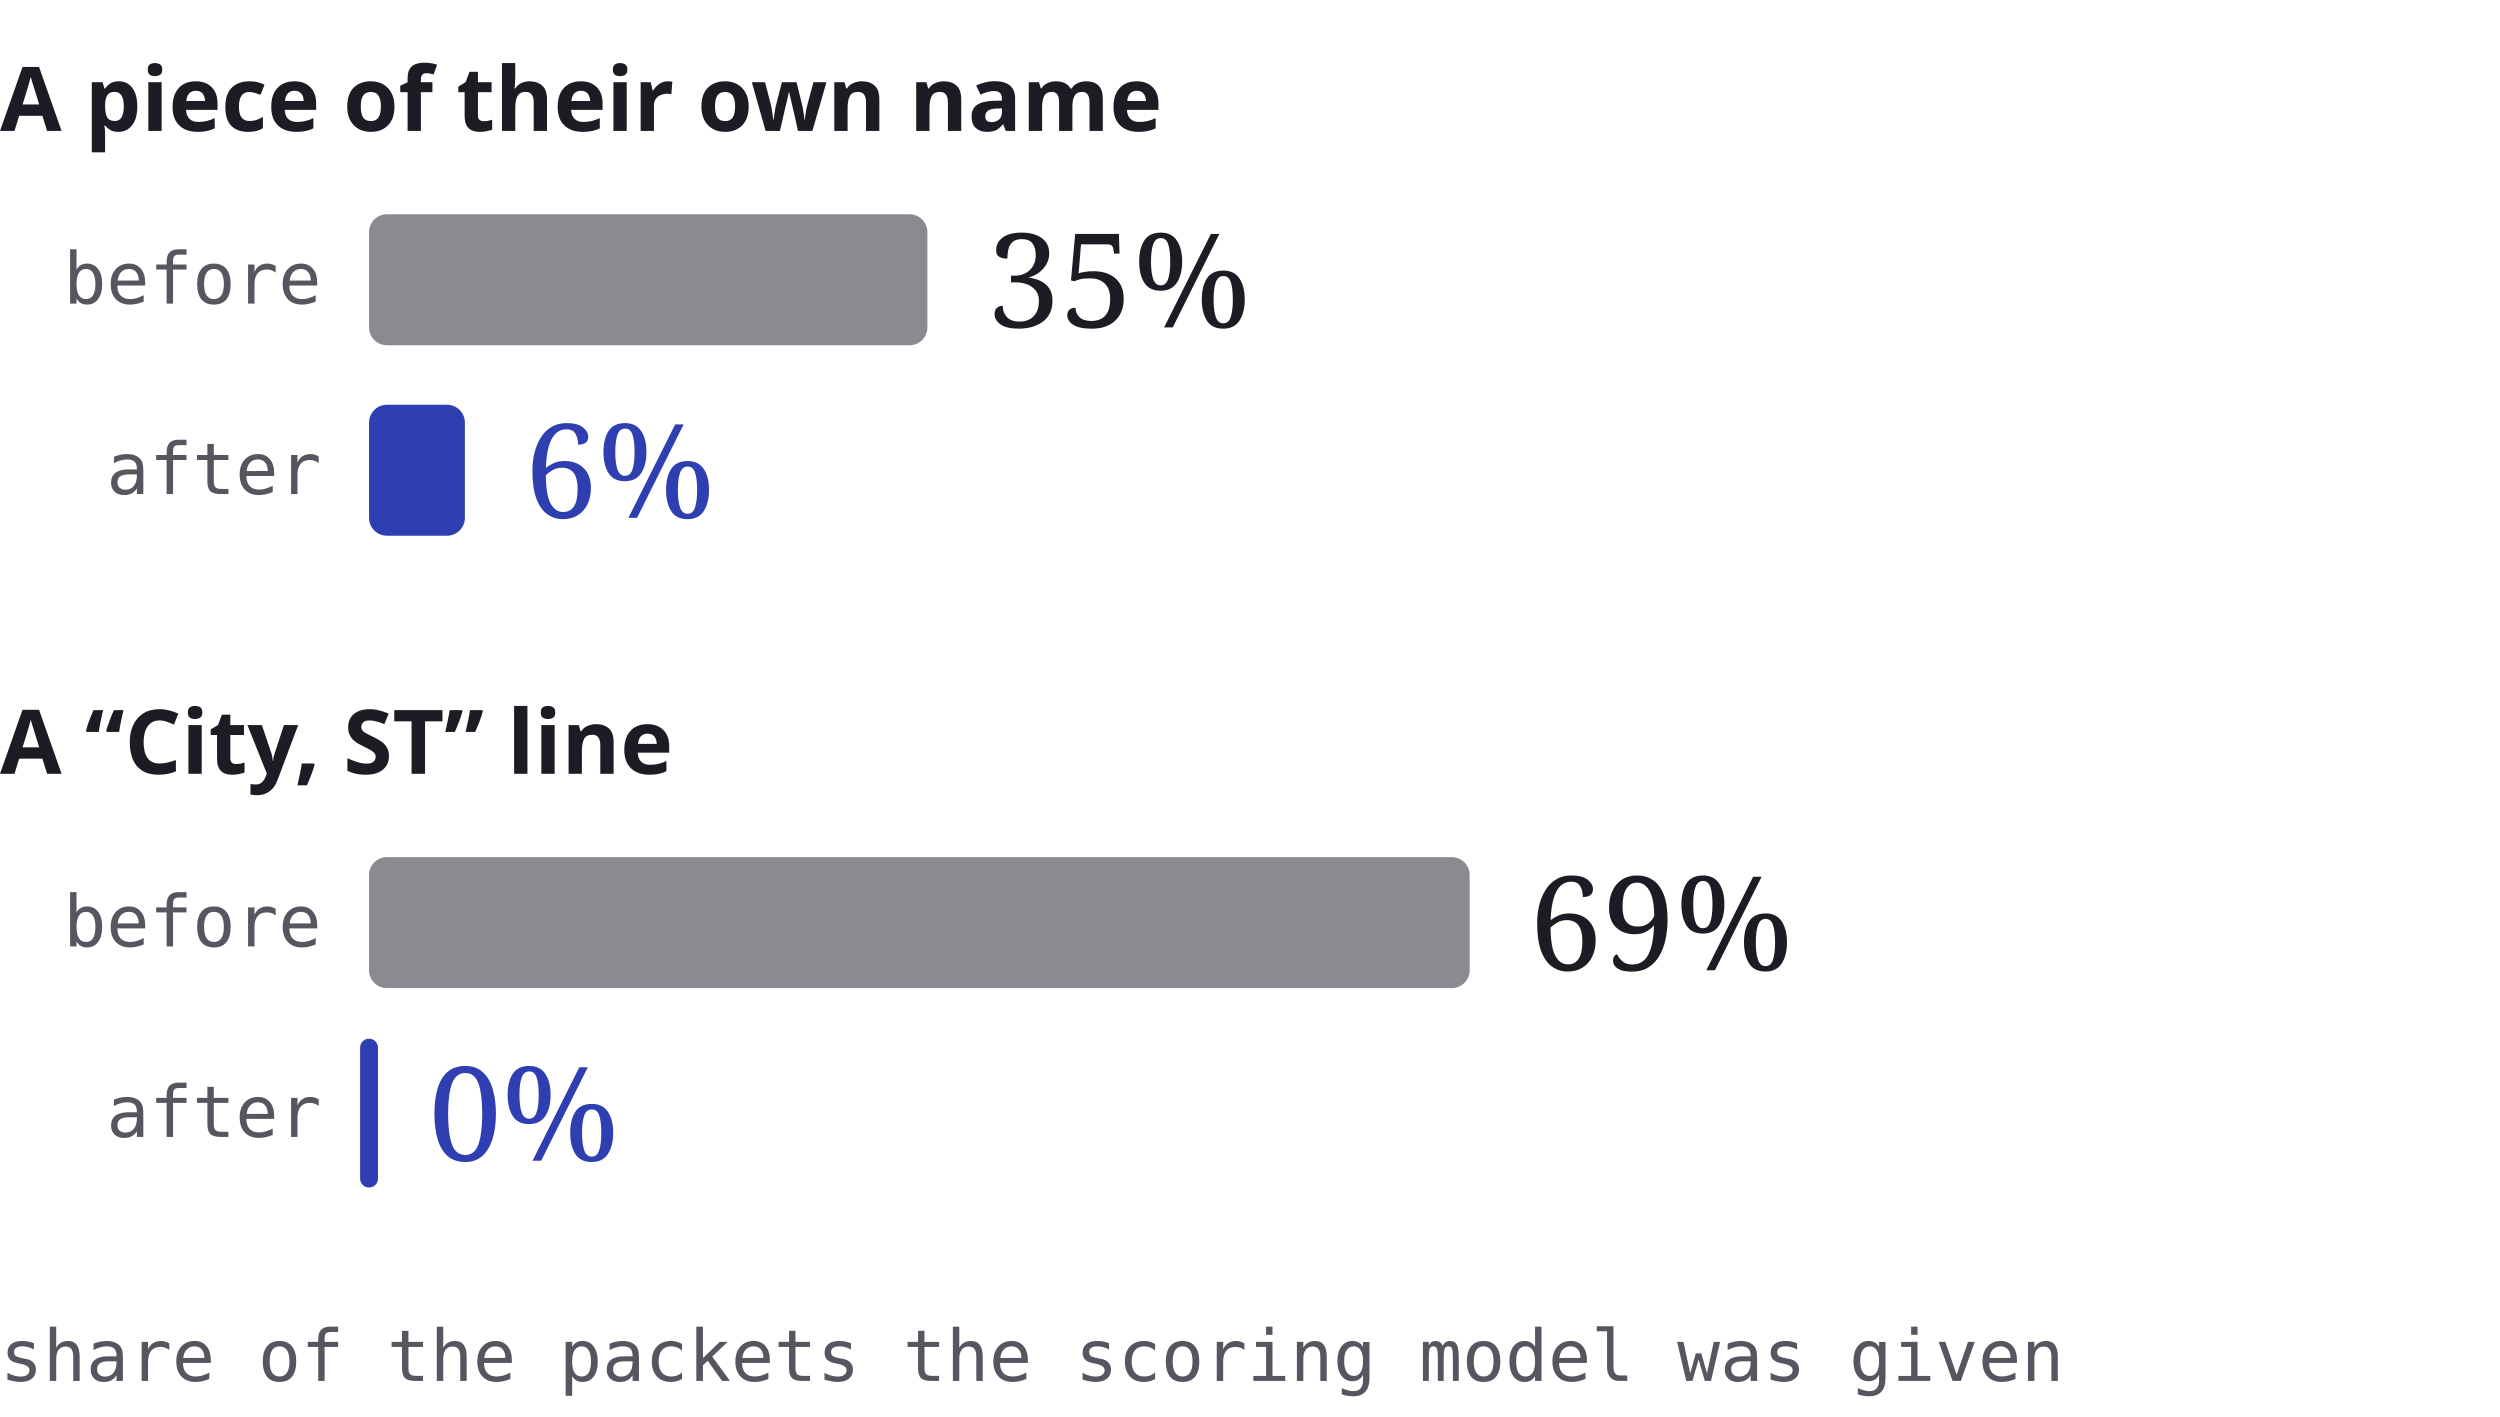
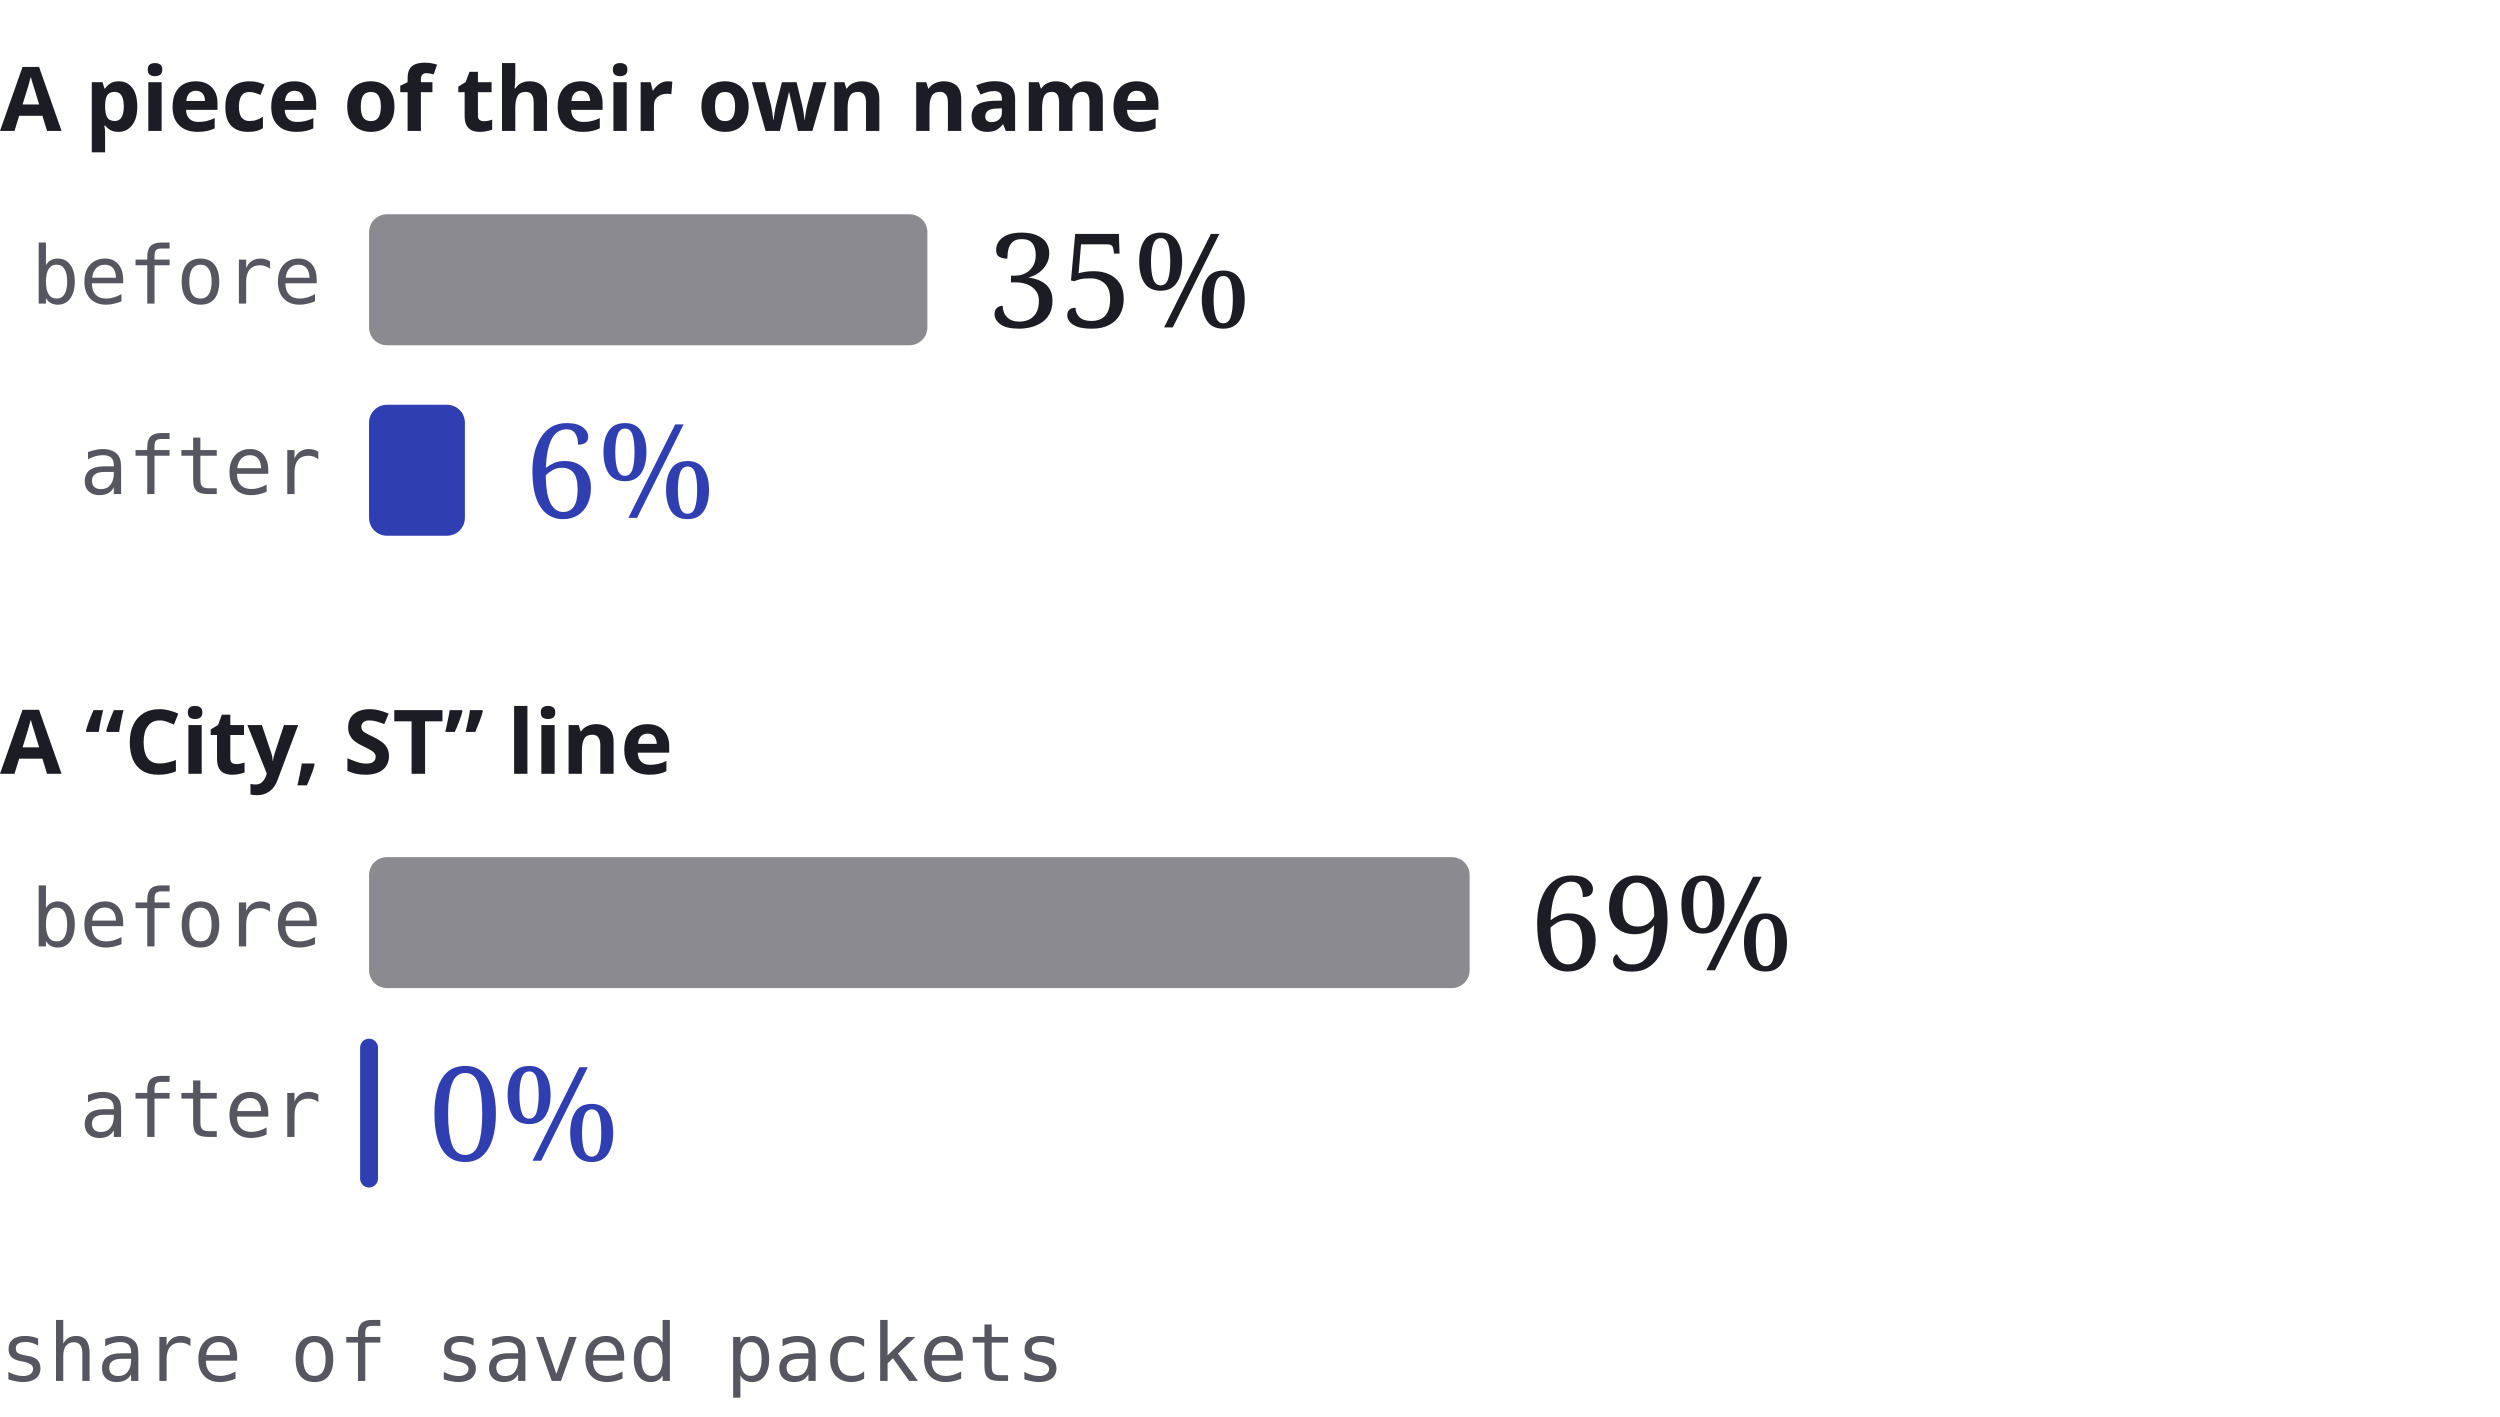
<svg xmlns="http://www.w3.org/2000/svg" width="420" height="238" viewBox="0 0 420 238">
  <g font-family="'Inter Variable', system-ui, sans-serif" font-size="15" fill="#1c1d24">
    <text x="0" y="22" font-size="15" font-weight="600">A piece of their own name</text>
-     <text x="54" y="51" font-size="12" text-anchor="end" fill="#55565f" font-family="'Geist Mono Variable', ui-monospace, monospace">before</text>
+     <text x="54" y="51" font-size="13.5" text-anchor="end" fill="#55565f" font-family="'Geist Mono Variable', ui-monospace, monospace">before</text>
    <rect x="62" y="36" width="93.8" height="22" rx="3" fill="#8a8a90" />
    <text x="165.8" y="55" font-size="22" font-weight="500" font-family="'Fraunces Variable', 'Iowan Old Style', Georgia, serif">35%</text>
-     <text x="54" y="83" font-size="12" text-anchor="end" fill="#55565f" font-family="'Geist Mono Variable', ui-monospace, monospace">after</text>
+     <text x="54" y="83" font-size="13.5" text-anchor="end" fill="#55565f" font-family="'Geist Mono Variable', ui-monospace, monospace">after</text>
    <rect x="62" y="68" width="16.1" height="22" rx="3" fill="#2f3eb0" />
    <text x="88.1" y="87" font-size="22" font-weight="500" fill="#2f3eb0" font-family="'Fraunces Variable', 'Iowan Old Style', Georgia, serif">6%</text>
    <text x="0" y="130" font-size="15" font-weight="600">A “City, ST” line</text>
-     <text x="54" y="159" font-size="12" text-anchor="end" fill="#55565f" font-family="'Geist Mono Variable', ui-monospace, monospace">before</text>
+     <text x="54" y="159" font-size="13.5" text-anchor="end" fill="#55565f" font-family="'Geist Mono Variable', ui-monospace, monospace">before</text>
    <rect x="62" y="144" width="184.9" height="22" rx="3" fill="#8a8a90" />
    <text x="256.9" y="163" font-size="22" font-weight="500" font-family="'Fraunces Variable', 'Iowan Old Style', Georgia, serif">69%</text>
-     <text x="54" y="191" font-size="12" text-anchor="end" fill="#55565f" font-family="'Geist Mono Variable', ui-monospace, monospace">after</text>
+     <text x="54" y="191" font-size="13.5" text-anchor="end" fill="#55565f" font-family="'Geist Mono Variable', ui-monospace, monospace">after</text>
    <path d="M62 176 L62 198" fill="none" stroke="#2f3eb0" stroke-width="3" stroke-linecap="round" />
    <text x="72" y="195" font-size="22" font-weight="500" fill="#2f3eb0" font-family="'Fraunces Variable', 'Iowan Old Style', Georgia, serif">0%</text>
-     <text x="0" y="232" font-size="12" fill="#55565f" font-family="'Geist Mono Variable', ui-monospace, monospace">share of the packets the scoring model was given</text>
+     <text x="0" y="232" font-size="13.5" fill="#55565f" font-family="'Geist Mono Variable', ui-monospace, monospace">share of saved packets</text>
  </g>
</svg>
